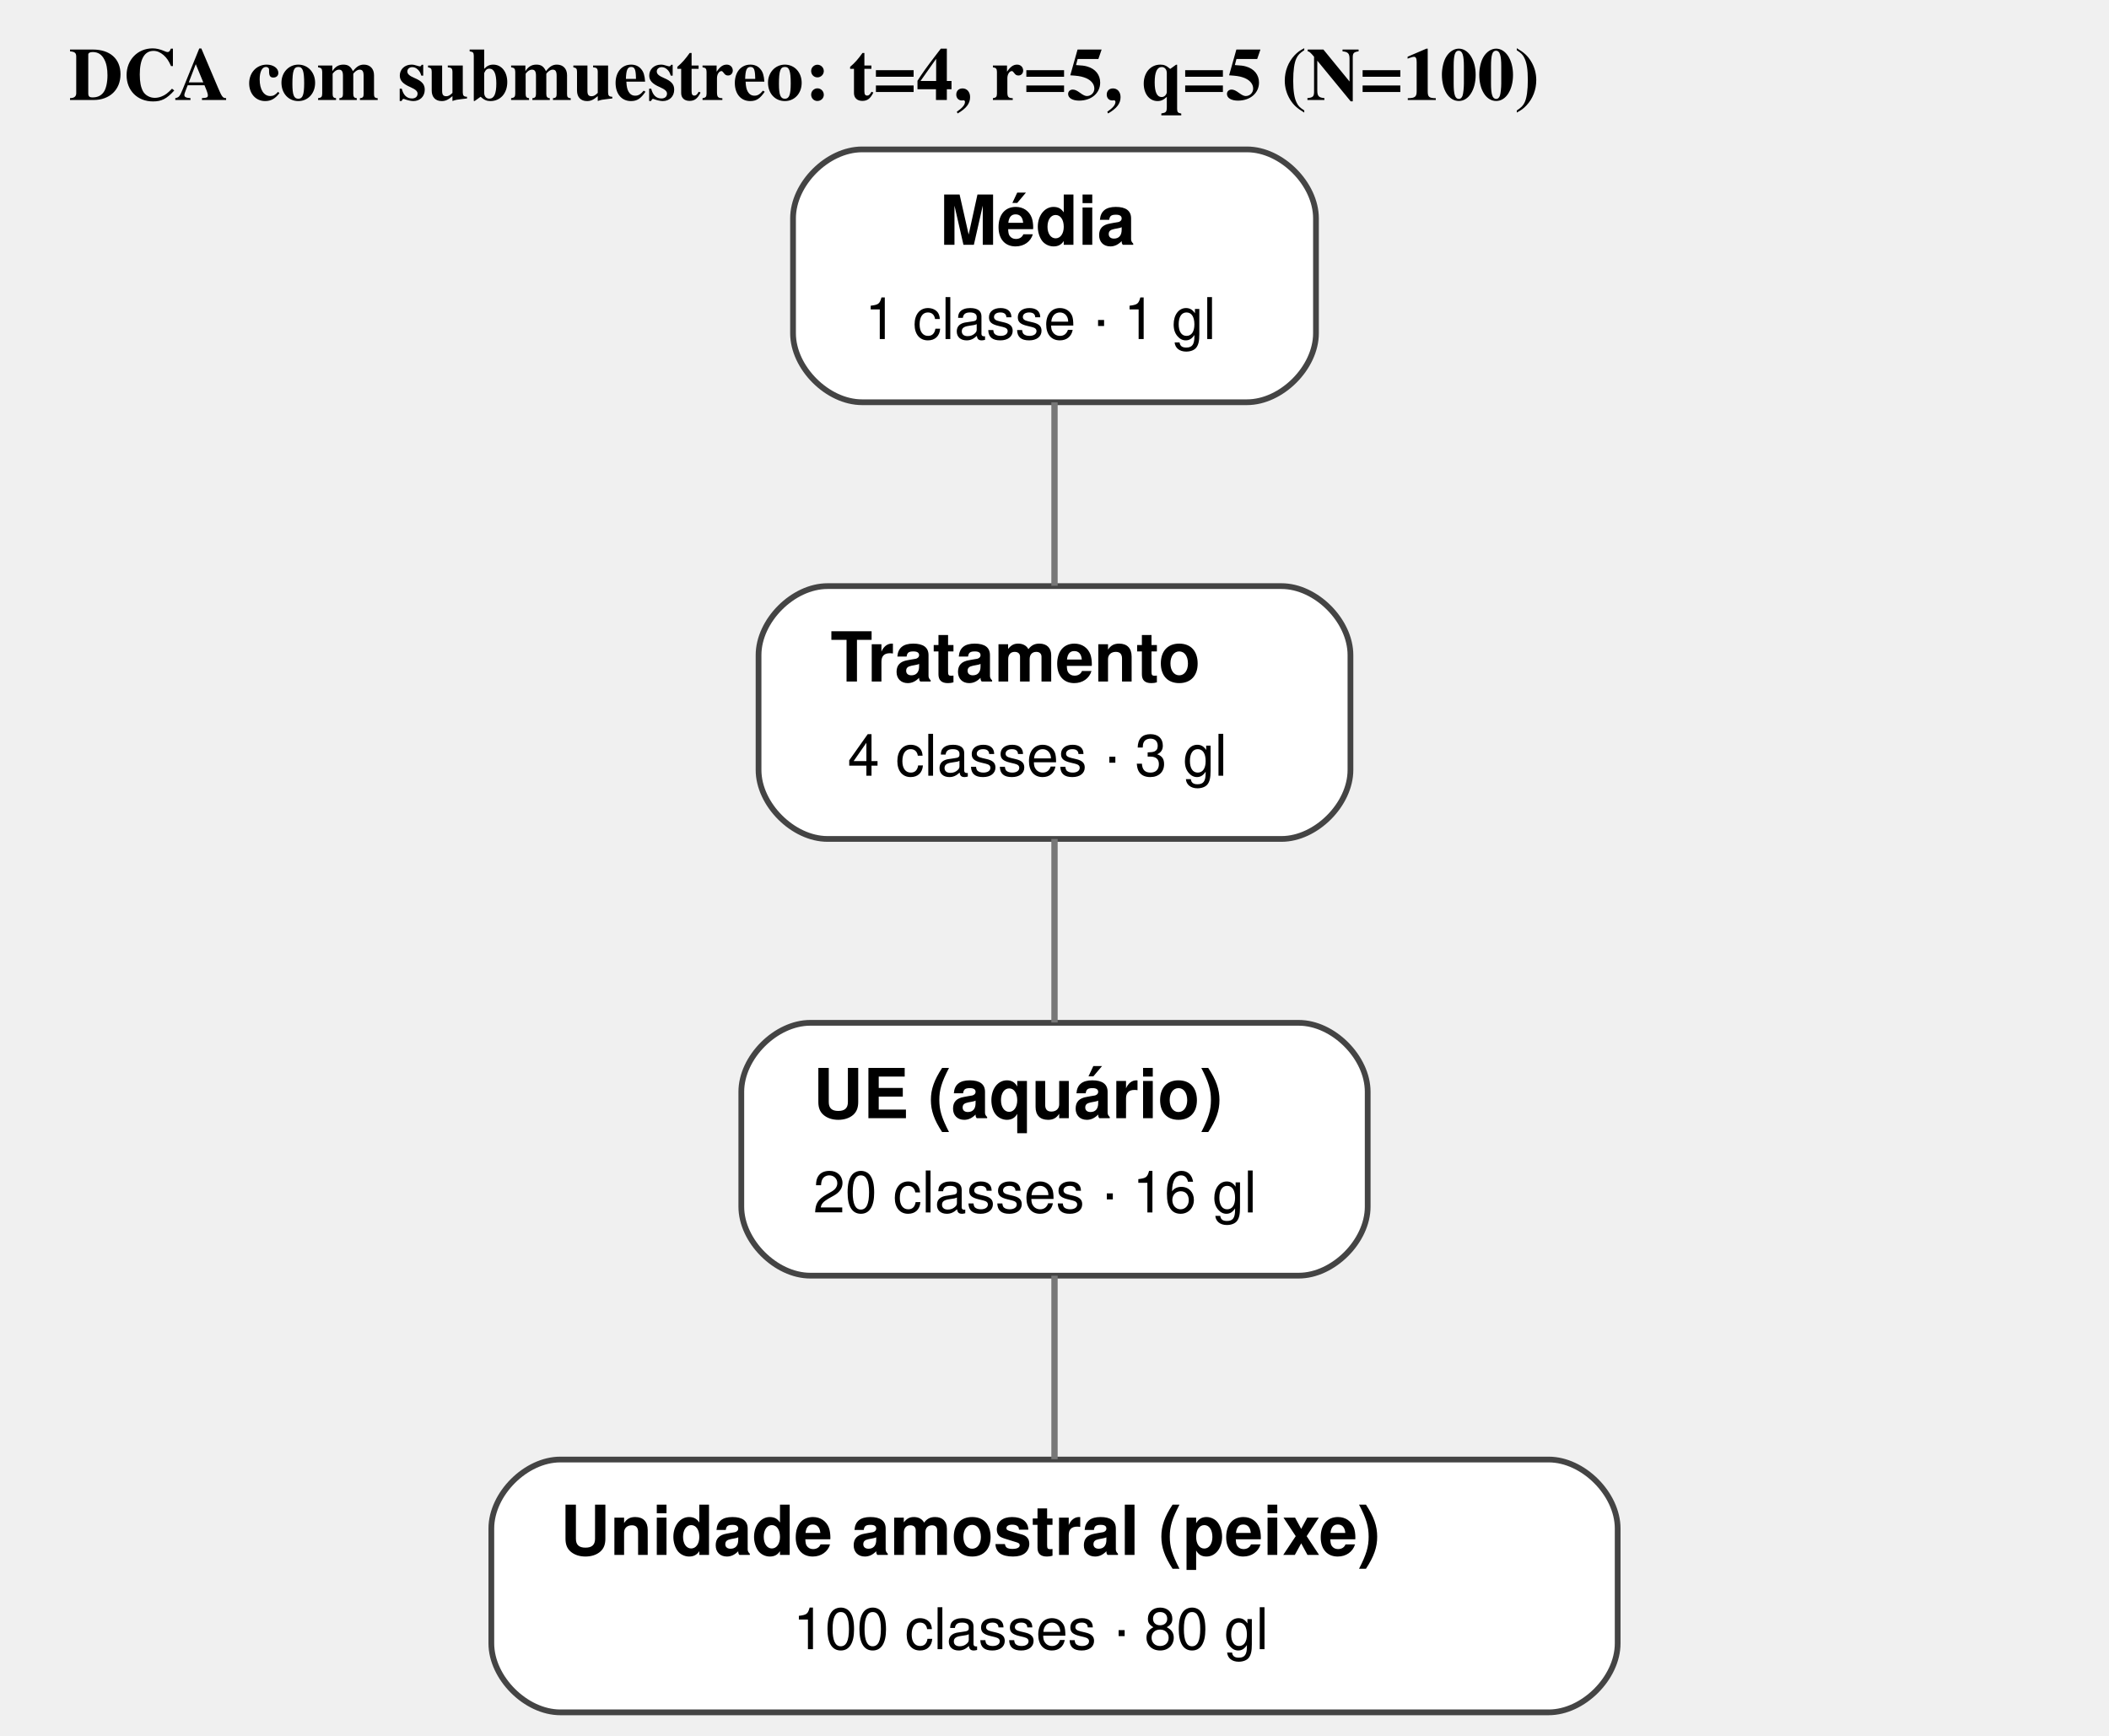
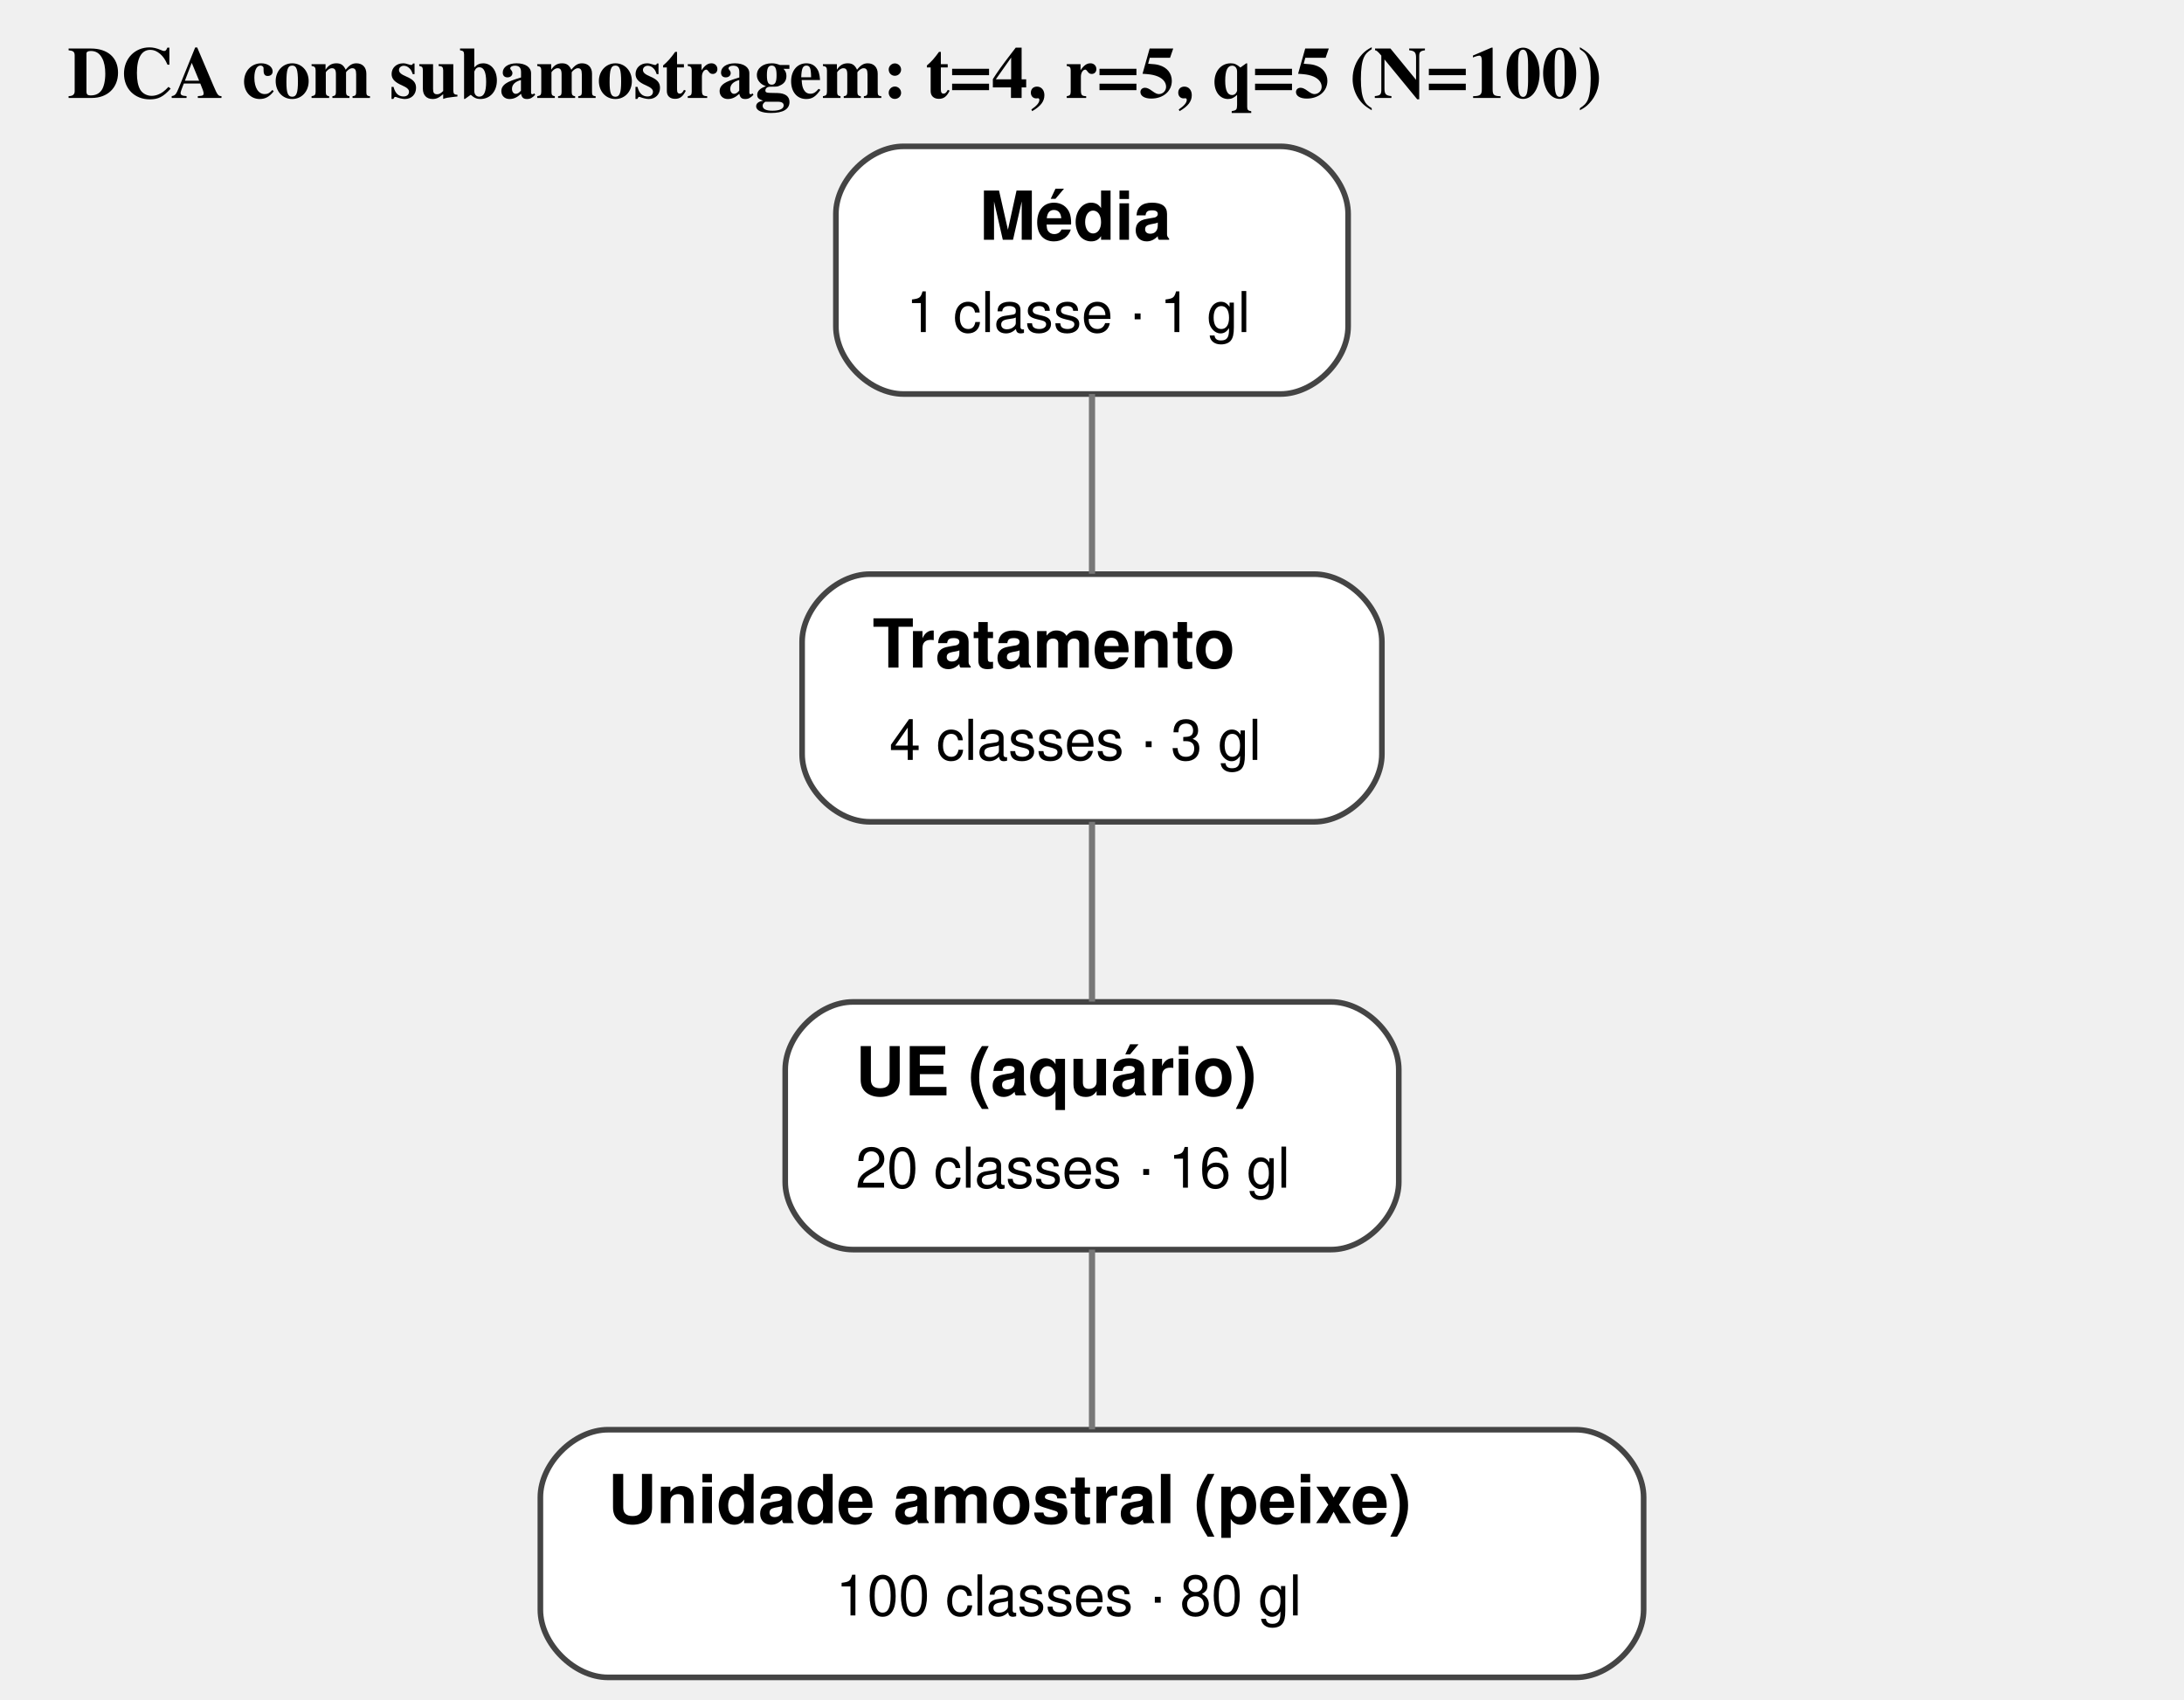
- <svg xmlns="http://www.w3.org/2000/svg" width="367pt" height="302pt" viewBox="0.00 0.00 367.00 302.00">
+ <svg xmlns="http://www.w3.org/2000/svg" width="388pt" height="302pt" viewBox="0.00 0.00 388.00 302.00">
  <g id="graph0" class="graph" transform="scale(1 1) rotate(0) translate(4 298)">
-     <text text-anchor="start" x="8" y="-280.6" font-family="Times,serif" font-weight="bold" font-size="13.00">DCA com submuestreo: t=4, r=5, q=5 (N=100)</text>
+     <text text-anchor="start" x="8" y="-280.6" font-family="Times,serif" font-weight="bold" font-size="13.00">DCA com subamostragem: t=4, r=5, q=5 (N=100)</text>
    <g id="node1" class="node">
-       <path fill="white" stroke="#444444" d="M213,-272C213,-272 146,-272 146,-272 140,-272 134,-266 134,-260 134,-260 134,-240 134,-240 134,-234 140,-228 146,-228 146,-228 213,-228 213,-228 219,-228 225,-234 225,-240 225,-240 225,-260 225,-260 225,-266 219,-272 213,-272" />
-       <text text-anchor="start" x="159.5" y="-255.4" font-family="Helvetica,sans-Serif" font-weight="bold" font-size="12.00">Média</text>
-       <text text-anchor="start" x="146.5" y="-239" font-family="Helvetica,sans-Serif" font-size="10.00">1 classe · 1 gl</text>
+       <path fill="white" stroke="#444444" d="M223.5,-272C223.5,-272 156.5,-272 156.5,-272 150.5,-272 144.5,-266 144.5,-260 144.5,-260 144.5,-240 144.5,-240 144.5,-234 150.5,-228 156.5,-228 156.5,-228 223.5,-228 223.5,-228 229.5,-228 235.5,-234 235.5,-240 235.5,-240 235.5,-260 235.5,-260 235.5,-266 229.5,-272 223.5,-272" />
+       <text text-anchor="start" x="170" y="-255.4" font-family="Helvetica,sans-Serif" font-weight="bold" font-size="12.00">Média</text>
+       <text text-anchor="start" x="157" y="-239" font-family="Helvetica,sans-Serif" font-size="10.00">1 classe · 1 gl</text>
    </g>
    <g id="node2" class="node">
-       <path fill="white" stroke="#444444" d="M219,-196C219,-196 140,-196 140,-196 134,-196 128,-190 128,-184 128,-184 128,-164 128,-164 128,-158 134,-152 140,-152 140,-152 219,-152 219,-152 225,-152 231,-158 231,-164 231,-164 231,-184 231,-184 231,-190 225,-196 219,-196" />
-       <text text-anchor="start" x="140.5" y="-179.4" font-family="Helvetica,sans-Serif" font-weight="bold" font-size="12.00">Tratamento</text>
-       <text text-anchor="start" x="143.5" y="-163" font-family="Helvetica,sans-Serif" font-size="10.00">4 classes · 3 gl</text>
+       <path fill="white" stroke="#444444" d="M229.5,-196C229.5,-196 150.5,-196 150.5,-196 144.5,-196 138.5,-190 138.5,-184 138.5,-184 138.5,-164 138.5,-164 138.5,-158 144.5,-152 150.5,-152 150.5,-152 229.5,-152 229.5,-152 235.5,-152 241.5,-158 241.5,-164 241.5,-164 241.5,-184 241.5,-184 241.5,-190 235.5,-196 229.5,-196" />
+       <text text-anchor="start" x="151" y="-179.4" font-family="Helvetica,sans-Serif" font-weight="bold" font-size="12.00">Tratamento</text>
+       <text text-anchor="start" x="154" y="-163" font-family="Helvetica,sans-Serif" font-size="10.00">4 classes · 3 gl</text>
    </g>
    <g id="edge1" class="edge">
-       <path fill="none" stroke="#777777" stroke-width="1.1" d="M179.5,-227.99C179.5,-217.99 179.5,-206.07 179.5,-196.06" />
+       <path fill="none" stroke="#777777" stroke-width="1.1" d="M190,-227.99C190,-217.99 190,-206.07 190,-196.06" />
    </g>
    <g id="node3" class="node">
-       <path fill="white" stroke="#444444" d="M222,-120C222,-120 137,-120 137,-120 131,-120 125,-114 125,-108 125,-108 125,-88 125,-88 125,-82 131,-76 137,-76 137,-76 222,-76 222,-76 228,-76 234,-82 234,-88 234,-88 234,-108 234,-108 234,-114 228,-120 222,-120" />
-       <text text-anchor="start" x="137.5" y="-103.4" font-family="Helvetica,sans-Serif" font-weight="bold" font-size="12.00">UE (aquário)</text>
-       <text text-anchor="start" x="137.5" y="-87" font-family="Helvetica,sans-Serif" font-size="10.00">20 classes · 16 gl</text>
+       <path fill="white" stroke="#444444" d="M232.5,-120C232.5,-120 147.5,-120 147.5,-120 141.5,-120 135.5,-114 135.5,-108 135.5,-108 135.5,-88 135.5,-88 135.5,-82 141.5,-76 147.5,-76 147.5,-76 232.5,-76 232.5,-76 238.5,-76 244.5,-82 244.5,-88 244.5,-88 244.5,-108 244.5,-108 244.5,-114 238.5,-120 232.5,-120" />
+       <text text-anchor="start" x="148" y="-103.4" font-family="Helvetica,sans-Serif" font-weight="bold" font-size="12.00">UE (aquário)</text>
+       <text text-anchor="start" x="148" y="-87" font-family="Helvetica,sans-Serif" font-size="10.00">20 classes · 16 gl</text>
    </g>
    <g id="edge2" class="edge">
-       <path fill="none" stroke="#777777" stroke-width="1.1" d="M179.5,-151.99C179.5,-141.99 179.5,-130.07 179.5,-120.06" />
+       <path fill="none" stroke="#777777" stroke-width="1.1" d="M190,-151.99C190,-141.99 190,-130.07 190,-120.06" />
    </g>
    <g id="node4" class="node">
-       <path fill="white" stroke="#444444" d="M265.5,-44C265.5,-44 93.5,-44 93.5,-44 87.5,-44 81.5,-38 81.5,-32 81.5,-32 81.5,-12 81.5,-12 81.5,-6 87.5,0 93.5,0 93.5,0 265.5,0 265.5,0 271.5,0 277.5,-6 277.5,-12 277.5,-12 277.5,-32 277.5,-32 277.5,-38 271.5,-44 265.5,-44" />
-       <text text-anchor="start" x="93.5" y="-27.4" font-family="Helvetica,sans-Serif" font-weight="bold" font-size="12.00">Unidade amostral (peixe)</text>
-       <text text-anchor="start" x="134" y="-11" font-family="Helvetica,sans-Serif" font-size="10.00">100 classes · 80 gl</text>
+       <path fill="white" stroke="#444444" d="M276,-44C276,-44 104,-44 104,-44 98,-44 92,-38 92,-32 92,-32 92,-12 92,-12 92,-6 98,0 104,0 104,0 276,0 276,0 282,0 288,-6 288,-12 288,-12 288,-32 288,-32 288,-38 282,-44 276,-44" />
+       <text text-anchor="start" x="104" y="-27.4" font-family="Helvetica,sans-Serif" font-weight="bold" font-size="12.00">Unidade amostral (peixe)</text>
+       <text text-anchor="start" x="144.5" y="-11" font-family="Helvetica,sans-Serif" font-size="10.00">100 classes · 80 gl</text>
    </g>
    <g id="edge3" class="edge">
-       <path fill="none" stroke="#777777" stroke-width="1.1" d="M179.5,-75.99C179.5,-65.99 179.5,-54.07 179.5,-44.06" />
+       <path fill="none" stroke="#777777" stroke-width="1.1" d="M190,-75.99C190,-65.99 190,-54.07 190,-44.06" />
    </g>
  </g>
</svg>
